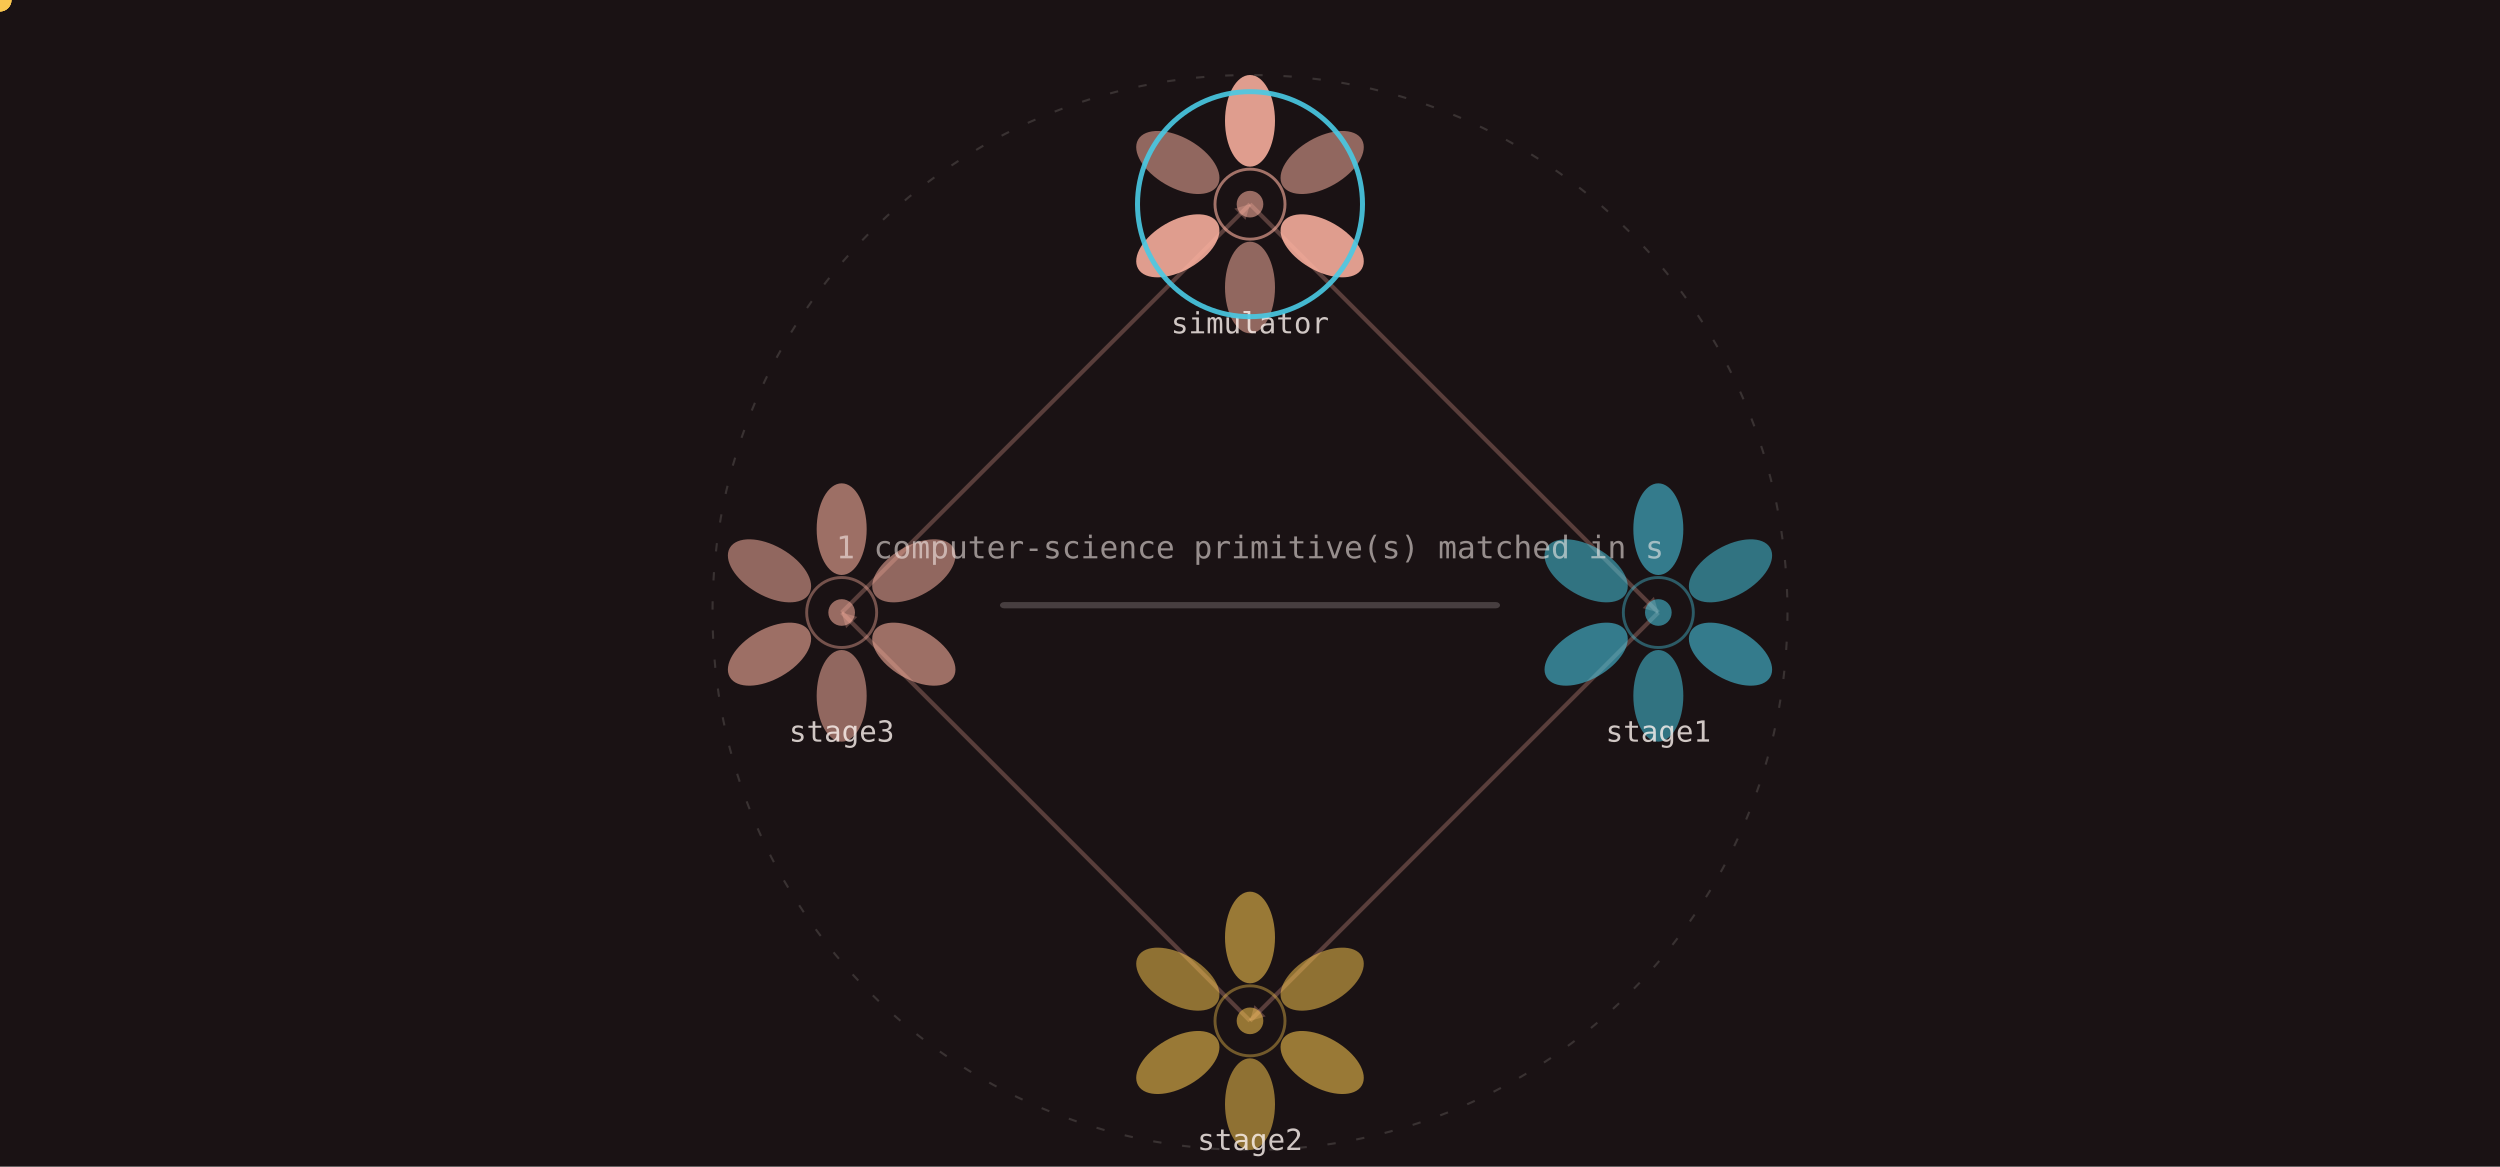
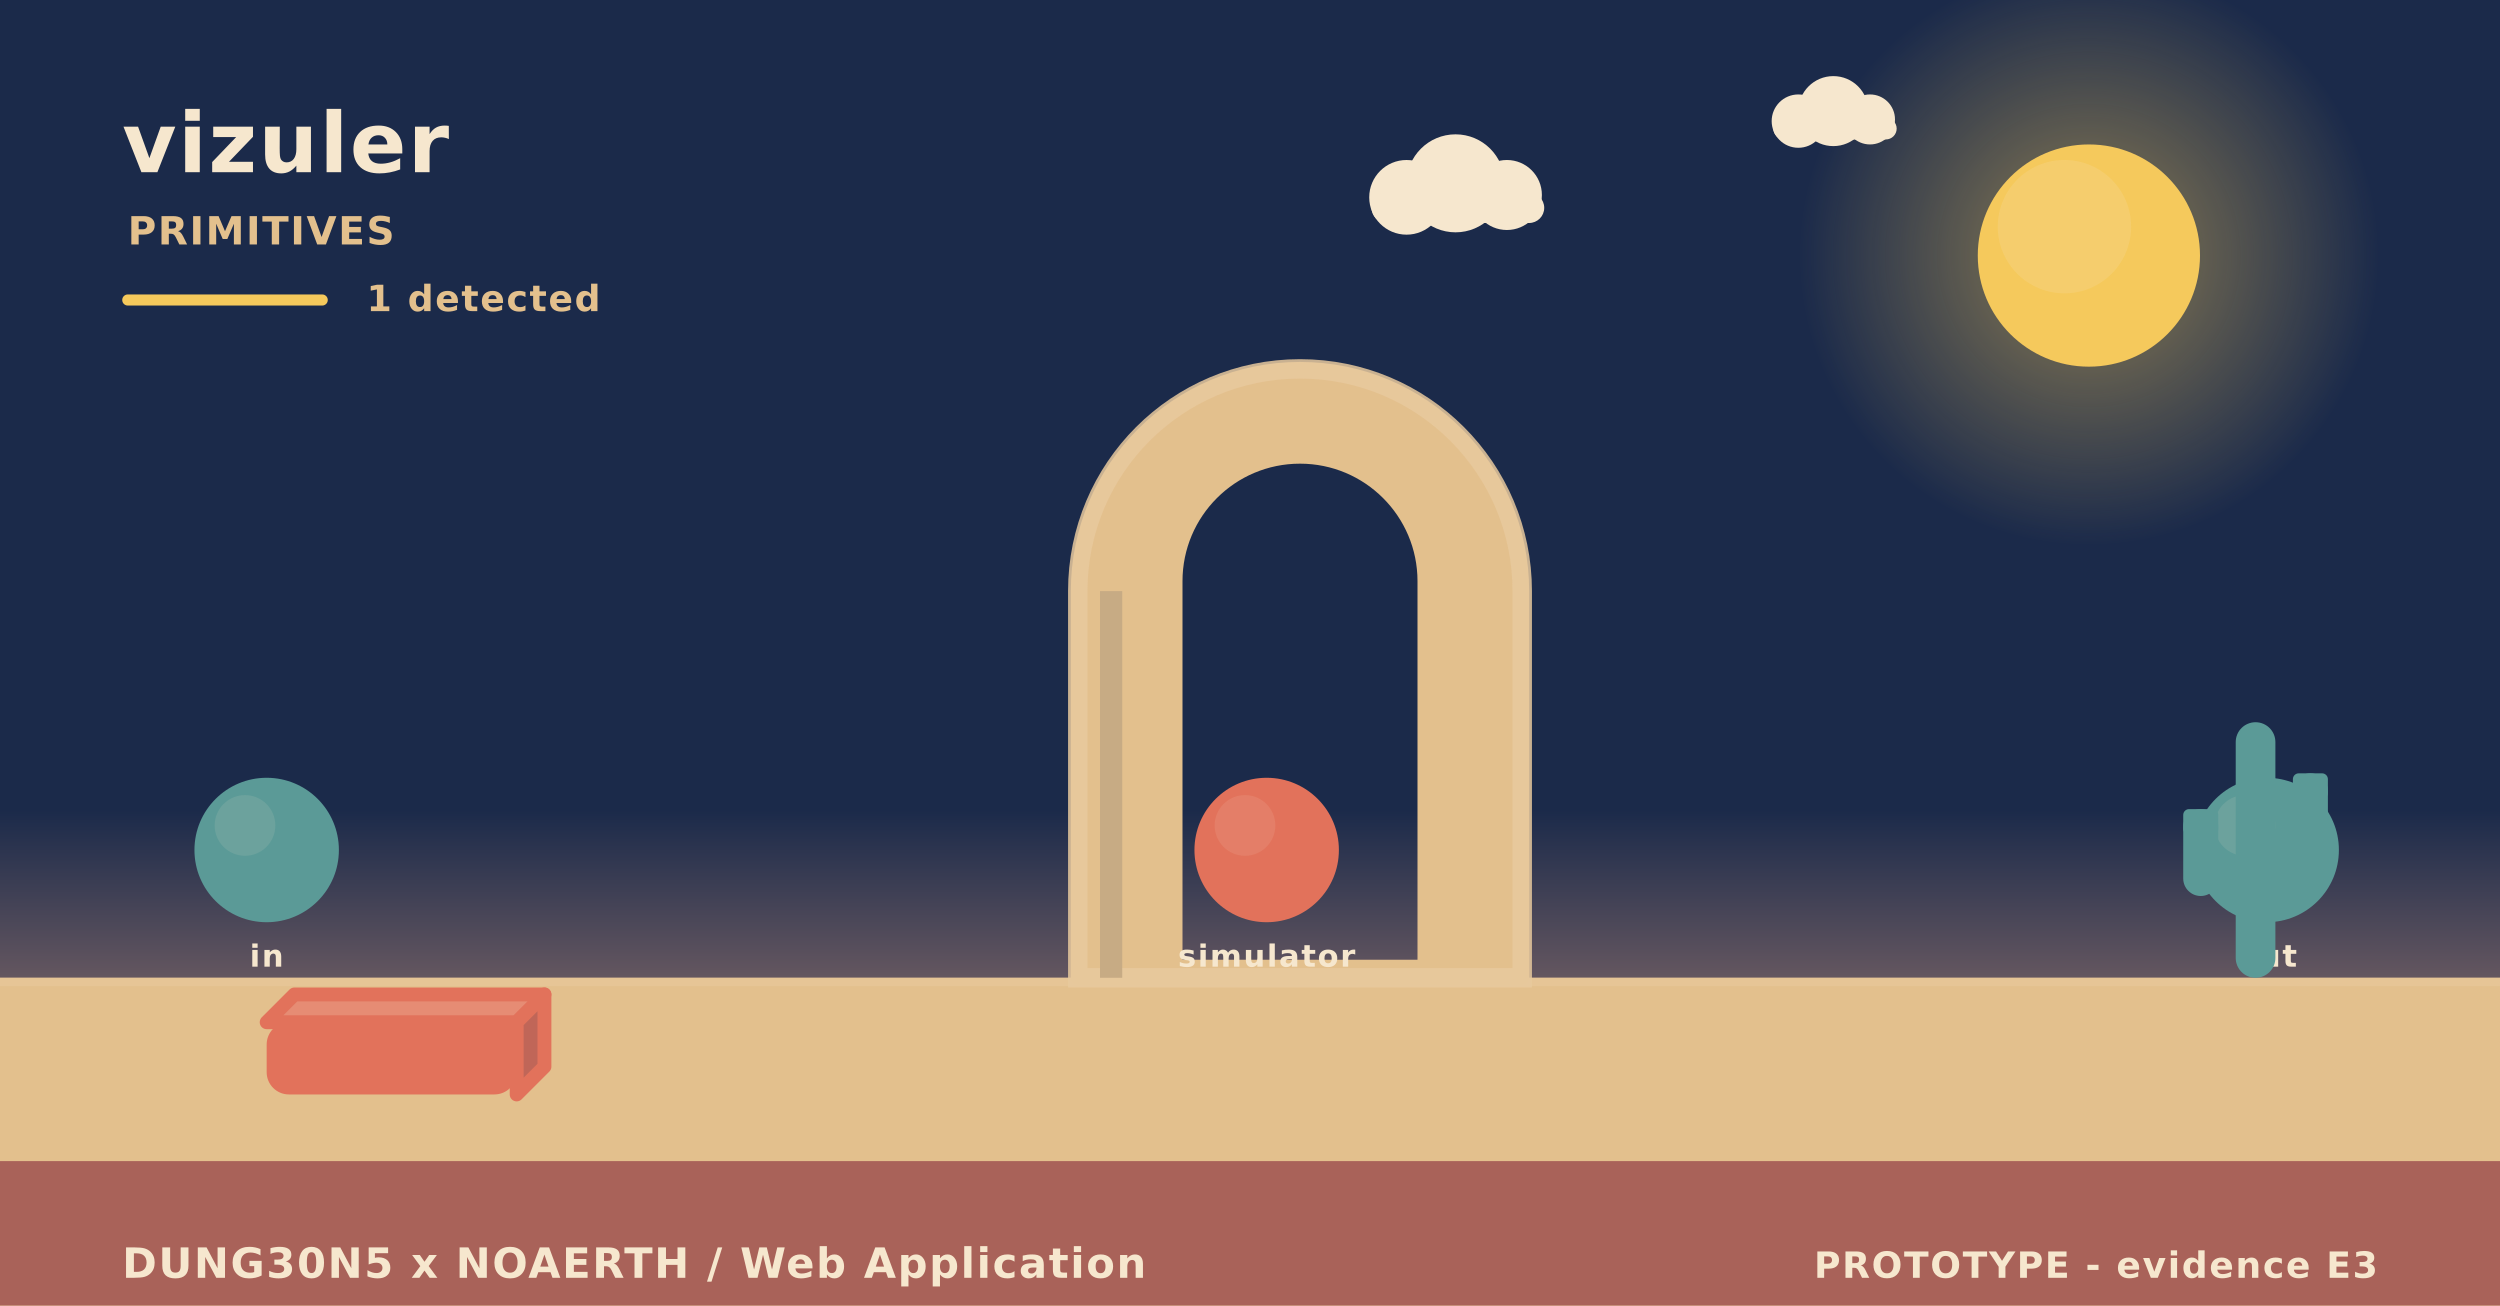
- <svg xmlns="http://www.w3.org/2000/svg" viewBox="0 0 1200 560" width="1200" height="560" role="img" aria-label="vizuler state machine">
-   <rect width="1200" height="560" fill="#1a1214" />
-   <defs>
-     <linearGradient id="gs" x1="0" y1="0" x2="1" y2="1">
-       <stop offset="0%" stop-color="#ffb4a2" />
-       <stop offset="100%" stop-color="#48cae4" />
-     </linearGradient>
-   </defs>
-   <circle cx="600.00" cy="294.00" r="258.00" fill="none" stroke="rgba(253,244,240,0.140)" stroke-width="1.00" opacity="1.00" stroke-dasharray="4 10" />
-   <line x1="600.00" y1="98.00" x2="796.00" y2="294.00" stroke="rgba(255,180,162,0.500)" stroke-width="2.00" opacity="0.55" />
-   <polygon points="796.00,294.00 793.88,286.50 788.50,291.88" fill="rgba(255,180,162,0.500)" opacity="0.55" />
-   <g opacity="0.9">
-     <circle cx="0.00" cy="0.00" r="5.50" fill="#f9c74f" opacity="1.00" />
-     <animateTransform attributeName="transform" type="translate" values="600.00,98.00 796.00,294.00" dur="4.7s" begin="0.0s" repeatCount="indefinite" />
-     <animateTransform attributeName="transform" type="translate" values="796.00,294.00 600.00,98.00" dur="4.7s" begin="2.35s" repeatCount="indefinite" />
+ <svg xmlns="http://www.w3.org/2000/svg" width="900" height="470" viewBox="0 0 900 470" role="img" aria-label="vizuler - how it behaves">
+   <linearGradient id="skys" x1="0" y1="0" x2="0" y2="1">
+     <stop offset="0" stop-color="#1b2a4a" />
+     <stop offset="0.62" stop-color="#1b2a4a" />
+     <stop offset="1" stop-color="#f3ad8a" />
+   </linearGradient>
+   <rect width="900" height="470" fill="url(#skys)" />
+   <radialGradient id="suns">
+     <stop offset="0.35" stop-color="#f5c95c" stop-opacity="0.34" />
+     <stop offset="1" stop-color="#f5c95c" stop-opacity="0" />
+   </radialGradient>
+   <circle cx="752" cy="92" r="104" fill="url(#suns)" />
+   <circle cx="752" cy="92" r="40" fill="#f5c95c" />
+   <circle cx="743.2" cy="81.6" r="24" fill="#f5d27e" opacity="0.5" />
+   <g>
+     <circle cx="524" cy="66" r="17.64" fill="#f6e7ce" />
+     <circle cx="506.36" cy="71.04" r="13.44" fill="#f6e7ce" />
+     <circle cx="542.48" cy="70.2" r="12.6" fill="#f6e7ce" />
+     <rect x="493.76" y="69.36" width="62.16" height="10.92" rx="5.46" fill="#f6e7ce" />
+     <animateTransform attributeName="transform" type="translate" values="0 0;24 0;0 0" dur="36s" begin="0s" repeatCount="indefinite" />
  </g>
-   <line x1="796.00" y1="294.00" x2="600.00" y2="490.00" stroke="rgba(255,180,162,0.500)" stroke-width="2.00" opacity="0.55" />
-   <polygon points="600.00,490.00 607.50,487.88 602.12,482.50" fill="rgba(255,180,162,0.500)" opacity="0.55" />
-   <g opacity="0.9">
-     <circle cx="0.00" cy="0.00" r="5.50" fill="#f9c74f" opacity="1.00" />
-     <animateTransform attributeName="transform" type="translate" values="796.00,294.00 600.00,490.00" dur="4.7s" begin="1.175s" repeatCount="indefinite" />
-     <animateTransform attributeName="transform" type="translate" values="600.00,490.00 796.00,294.00" dur="4.7s" begin="3.525s" repeatCount="indefinite" />
+   <g>
+     <circle cx="660" cy="40" r="12.6" fill="#f6e7ce" />
+     <circle cx="647.4" cy="43.6" r="9.6" fill="#f6e7ce" />
+     <circle cx="673.2" cy="43" r="9" fill="#f6e7ce" />
+     <rect x="638.4" y="42.4" width="44.4" height="7.8" rx="3.9" fill="#f6e7ce" />
+     <animateTransform attributeName="transform" type="translate" values="0 0;-18 0;0 0" dur="46s" begin="3s" repeatCount="indefinite" />
  </g>
-   <line x1="600.00" y1="490.00" x2="404.00" y2="294.00" stroke="rgba(255,180,162,0.500)" stroke-width="2.00" opacity="0.55" />
-   <polygon points="404.00,294.00 406.12,301.50 411.50,296.12" fill="rgba(255,180,162,0.500)" opacity="0.55" />
-   <g opacity="0.9">
-     <circle cx="0.00" cy="0.00" r="5.50" fill="#f9c74f" opacity="1.00" />
-     <animateTransform attributeName="transform" type="translate" values="600.00,490.00 404.00,294.00" dur="4.7s" begin="2.35s" repeatCount="indefinite" />
-     <animateTransform attributeName="transform" type="translate" values="404.00,294.00 600.00,490.00" dur="4.7s" begin="4.7s" repeatCount="indefinite" />
+   <rect x="0" y="352" width="900" height="118" fill="#e3c08d" />
+   <rect x="0" y="352" width="900" height="3" fill="#e6c596" />
+   <text x="44" y="62" font-family="Verdana,DejaVu Sans,sans-serif" font-size="30" font-weight="700" letter-spacing="0.6" fill="#f6e7ce" text-anchor="start">vizuler</text>
+   <text x="46" y="88" font-family="Verdana,DejaVu Sans,sans-serif" font-size="14" font-weight="700" letter-spacing="0.6" fill="#e3c08d" text-anchor="start">PRIMITIVES</text>
+   <rect x="44" y="106" width="74" height="4" rx="2" fill="#f5c95c" />
+   <text x="132" y="112" font-family="Verdana,DejaVu Sans,sans-serif" font-size="13" font-weight="700" letter-spacing="0.6" fill="#e3c08d" text-anchor="start">1 detected</text>
+   <path d="M388,352 L388,212.8 A80,80 0 0 1 548,212.8 L548,352 Z M423.2,348 L423.2,209.22 A44.8,44.8 0 0 1 512.8,209.22 L512.8,348 Z" fill="#e3c08d" fill-rule="evenodd" stroke="#e3c08d" stroke-width="5" stroke-linejoin="round" />
+   <path d="M388,352 L388,212.8 A80,80 0 0 1 548,212.8 L548,352 Z" fill="none" stroke="#e8c99d" stroke-width="7" stroke-linecap="round" opacity="0.85" />
+   <rect x="396" y="212.8" width="8" height="139.2" fill="#c7ab84" />
+   <circle cx="96" cy="306" r="26" fill="#5b9a97" />
+   <circle cx="88.2" cy="297.16" r="10.92" fill="#7aa9a2" opacity="0.55" />
+   <text x="96" y="348" font-family="Verdana,DejaVu Sans,sans-serif" font-size="11" font-weight="700" letter-spacing="0.6" fill="#f6e7ce" text-anchor="middle">in</text>
+   <g>
+     <circle cx="456" cy="306" r="26" fill="#e2725b" />
+     <circle cx="448.2" cy="297.16" r="10.92" fill="#e68972" opacity="0.55" />
+     <animate attributeName="opacity" values="0.8;1;0.8" dur="4.6s" begin="0s" repeatCount="indefinite" />
  </g>
-   <line x1="404.00" y1="294.00" x2="600.00" y2="98.00" stroke="rgba(255,180,162,0.500)" stroke-width="2.00" opacity="0.55" />
-   <polygon points="600.00,98.00 592.50,100.12 597.88,105.50" fill="rgba(255,180,162,0.500)" opacity="0.55" />
-   <g opacity="0.9">
-     <circle cx="0.00" cy="0.00" r="5.50" fill="#f9c74f" opacity="1.00" />
-     <animateTransform attributeName="transform" type="translate" values="404.00,294.00 600.00,98.00" dur="4.7s" begin="3.525s" repeatCount="indefinite" />
-     <animateTransform attributeName="transform" type="translate" values="600.00,98.00 404.00,294.00" dur="4.7s" begin="5.875s" repeatCount="indefinite" />
-   </g>
-   <ellipse cx="600.00" cy="58.00" rx="12.00" ry="22.00" fill="rgba(255,180,162,0.900)" opacity="0.95" transform="rotate(0.0 600.00 58.00)" />
-   <ellipse cx="634.64" cy="78.00" rx="12.00" ry="22.00" fill="rgba(255,180,162,0.550)" opacity="0.95" transform="rotate(60.0 634.64 78.00)" />
-   <ellipse cx="634.64" cy="118.00" rx="12.00" ry="22.00" fill="rgba(255,180,162,0.900)" opacity="0.95" transform="rotate(120.0 634.64 118.00)" />
-   <ellipse cx="600.00" cy="138.00" rx="12.00" ry="22.00" fill="rgba(255,180,162,0.550)" opacity="0.95" transform="rotate(180.0 600.00 138.00)" />
-   <ellipse cx="565.36" cy="118.00" rx="12.00" ry="22.00" fill="rgba(255,180,162,0.900)" opacity="0.95" transform="rotate(240.0 565.36 118.00)" />
-   <ellipse cx="565.36" cy="78.00" rx="12.00" ry="22.00" fill="rgba(255,180,162,0.550)" opacity="0.95" transform="rotate(300.0 565.36 78.00)" />
-   <circle cx="600.00" cy="98.00" r="16.80" fill="none" stroke="rgba(255,180,162,0.900)" stroke-width="1.40" opacity="0.66" />
-   <circle cx="600.00" cy="98.00" r="6.40" fill="rgba(255,180,162,0.550)" opacity="1.00" />
-   <text x="600" y="160" font-family="ui-monospace,Menlo,monospace" font-size="14" fill="rgba(253,244,240,0.800)" text-anchor="middle">simulator</text>
-   <g>
-     <circle cx="600.00" cy="98.00" r="54.00" fill="none" stroke="#48cae4" stroke-width="2.40" opacity="0.90" />
-     <animate attributeName="opacity" values="0.25;1.0;0.25" dur="9.4s" begin="0.0s" repeatCount="indefinite" />
-   </g>
-   <ellipse cx="796.00" cy="254.00" rx="12.00" ry="22.00" fill="rgba(72,202,228,0.600)" opacity="0.95" transform="rotate(0.0 796.00 254.00)" />
-   <ellipse cx="830.64" cy="274.00" rx="12.00" ry="22.00" fill="rgba(72,202,228,0.550)" opacity="0.95" transform="rotate(60.0 830.64 274.00)" />
-   <ellipse cx="830.64" cy="314.00" rx="12.00" ry="22.00" fill="rgba(72,202,228,0.600)" opacity="0.95" transform="rotate(120.0 830.64 314.00)" />
-   <ellipse cx="796.00" cy="334.00" rx="12.00" ry="22.00" fill="rgba(72,202,228,0.550)" opacity="0.95" transform="rotate(180.0 796.00 334.00)" />
-   <ellipse cx="761.36" cy="314.00" rx="12.00" ry="22.00" fill="rgba(72,202,228,0.600)" opacity="0.95" transform="rotate(240.0 761.36 314.00)" />
-   <ellipse cx="761.36" cy="274.00" rx="12.00" ry="22.00" fill="rgba(72,202,228,0.550)" opacity="0.95" transform="rotate(300.0 761.36 274.00)" />
-   <circle cx="796.00" cy="294.00" r="16.80" fill="none" stroke="rgba(72,202,228,0.600)" stroke-width="1.40" opacity="0.66" />
-   <circle cx="796.00" cy="294.00" r="6.40" fill="rgba(72,202,228,0.550)" opacity="1.00" />
-   <text x="796" y="356" font-family="ui-monospace,Menlo,monospace" font-size="14" fill="rgba(253,244,240,0.800)" text-anchor="middle">stage1</text>
-   <ellipse cx="600.00" cy="450.00" rx="12.00" ry="22.00" fill="rgba(249,199,79,0.600)" opacity="0.95" transform="rotate(0.0 600.00 450.00)" />
-   <ellipse cx="634.64" cy="470.00" rx="12.00" ry="22.00" fill="rgba(249,199,79,0.550)" opacity="0.95" transform="rotate(60.0 634.64 470.00)" />
-   <ellipse cx="634.64" cy="510.00" rx="12.00" ry="22.00" fill="rgba(249,199,79,0.600)" opacity="0.95" transform="rotate(120.0 634.64 510.00)" />
-   <ellipse cx="600.00" cy="530.00" rx="12.00" ry="22.00" fill="rgba(249,199,79,0.550)" opacity="0.95" transform="rotate(180.0 600.00 530.00)" />
-   <ellipse cx="565.36" cy="510.00" rx="12.00" ry="22.00" fill="rgba(249,199,79,0.600)" opacity="0.95" transform="rotate(240.0 565.36 510.00)" />
-   <ellipse cx="565.36" cy="470.00" rx="12.00" ry="22.00" fill="rgba(249,199,79,0.550)" opacity="0.95" transform="rotate(300.0 565.36 470.00)" />
-   <circle cx="600.00" cy="490.00" r="16.80" fill="none" stroke="rgba(249,199,79,0.600)" stroke-width="1.40" opacity="0.66" />
-   <circle cx="600.00" cy="490.00" r="6.40" fill="rgba(249,199,79,0.550)" opacity="1.00" />
-   <text x="600" y="552" font-family="ui-monospace,Menlo,monospace" font-size="14" fill="rgba(253,244,240,0.800)" text-anchor="middle">stage2</text>
-   <ellipse cx="404.00" cy="254.00" rx="12.00" ry="22.00" fill="rgba(255,180,162,0.600)" opacity="0.95" transform="rotate(0.0 404.00 254.00)" />
-   <ellipse cx="438.64" cy="274.00" rx="12.00" ry="22.00" fill="rgba(255,180,162,0.550)" opacity="0.95" transform="rotate(60.0 438.64 274.00)" />
-   <ellipse cx="438.64" cy="314.00" rx="12.00" ry="22.00" fill="rgba(255,180,162,0.600)" opacity="0.95" transform="rotate(120.0 438.64 314.00)" />
-   <ellipse cx="404.00" cy="334.00" rx="12.00" ry="22.00" fill="rgba(255,180,162,0.550)" opacity="0.95" transform="rotate(180.0 404.00 334.00)" />
-   <ellipse cx="369.36" cy="314.00" rx="12.00" ry="22.00" fill="rgba(255,180,162,0.600)" opacity="0.95" transform="rotate(240.0 369.36 314.00)" />
-   <ellipse cx="369.36" cy="274.00" rx="12.00" ry="22.00" fill="rgba(255,180,162,0.550)" opacity="0.95" transform="rotate(300.0 369.36 274.00)" />
-   <circle cx="404.00" cy="294.00" r="16.80" fill="none" stroke="rgba(255,180,162,0.600)" stroke-width="1.40" opacity="0.66" />
-   <circle cx="404.00" cy="294.00" r="6.40" fill="rgba(255,180,162,0.550)" opacity="1.00" />
-   <text x="404" y="356" font-family="ui-monospace,Menlo,monospace" font-size="14" fill="rgba(253,244,240,0.800)" text-anchor="middle">stage3</text>
-   <rect x="480.00" y="289.00" width="240.00" height="3.00" rx="2.00" fill="rgba(253,244,240,0.200)" opacity="1.00" />
-   <text x="600" y="268" font-family="ui-monospace,Menlo,monospace" font-size="15" fill="rgba(253,244,240,0.550)" text-anchor="middle">1 computer-science primitive(s) matched in s</text>
+   <text x="456" y="348" font-family="Verdana,DejaVu Sans,sans-serif" font-size="11" font-weight="700" letter-spacing="0.6" fill="#f6e7ce" text-anchor="middle">simulator</text>
+   <circle cx="816" cy="306" r="26" fill="#5b9a97" />
+   <circle cx="808.2" cy="297.16" r="10.92" fill="#7aa9a2" opacity="0.55" />
+   <text x="816" y="348" font-family="Verdana,DejaVu Sans,sans-serif" font-size="11" font-weight="700" letter-spacing="0.6" fill="#f6e7ce" text-anchor="middle">out</text>
+   <path d="M96,368 L186,368 L196,358 L106,358 Z" fill="#e68c74" stroke="#e2725b" stroke-width="5" stroke-linejoin="round" />
+   <path d="M186,368 L196,358 L196,384 L186,394 Z" fill="#c06658" stroke="#e2725b" stroke-width="5" stroke-linejoin="round" />
+   <rect x="96" y="368" width="90" height="26" rx="8" fill="#e2725b" />
+   <rect x="804.86" y="260" width="14.28" height="92" rx="7.14" fill="#5b9a97" />
+   <rect x="785.96" y="291.28" width="12.6" height="31.28" rx="6.3" fill="#5b9a97" />
+   <rect x="785.96" y="291.28" width="12.6" height="9.2" rx="2.1" fill="#5b9a97" />
+   <rect x="825.44" y="278.4" width="12.6" height="31.28" rx="6.3" fill="#5b9a97" />
+   <rect x="825.44" y="278.4" width="12.6" height="9.2" rx="2.1" fill="#5b9a97" />
+   <rect x="0" y="418" width="900" height="52" rx="0" fill="#a65c56" opacity="0.94" />
+   <text x="44" y="460" font-family="Verdana,DejaVu Sans,sans-serif" font-size="15" font-weight="700" letter-spacing="0.6" fill="#f6e7ce" text-anchor="start">DUNG30N5 x NOAERTH  /  Web Application</text>
+   <text x="856" y="460" font-family="Verdana,DejaVu Sans,sans-serif" font-size="13" font-weight="700" letter-spacing="0.6" fill="#f6e7ce" text-anchor="end">PROTOTYPE  -  evidence E3</text>
</svg>
